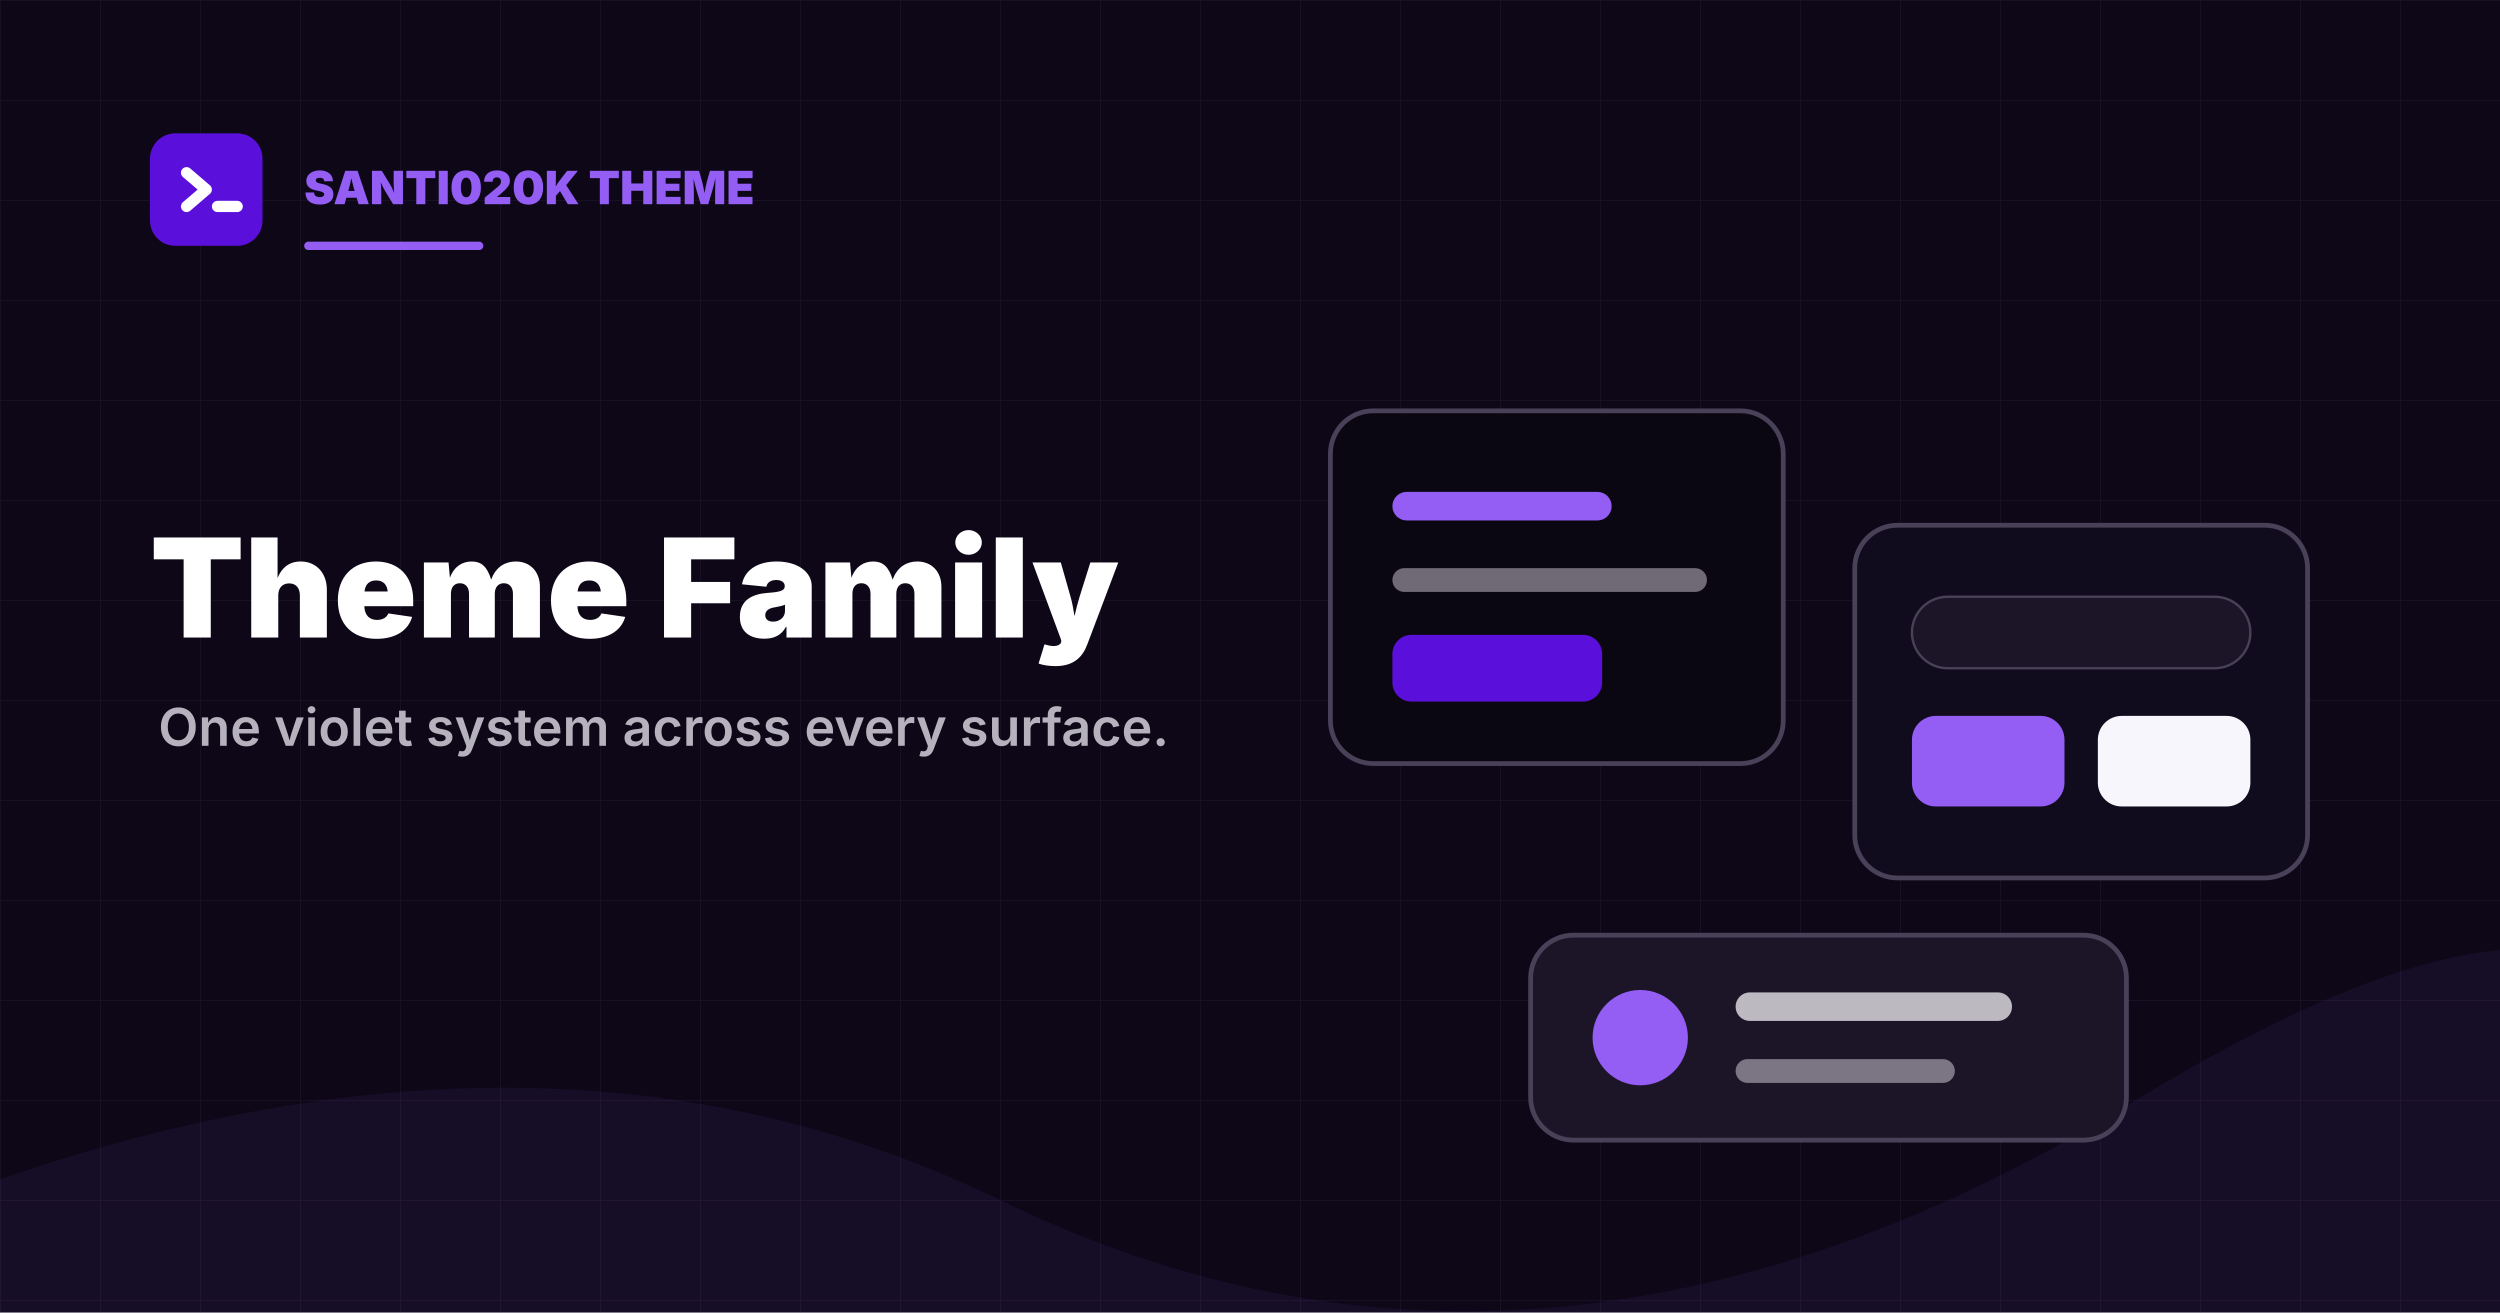
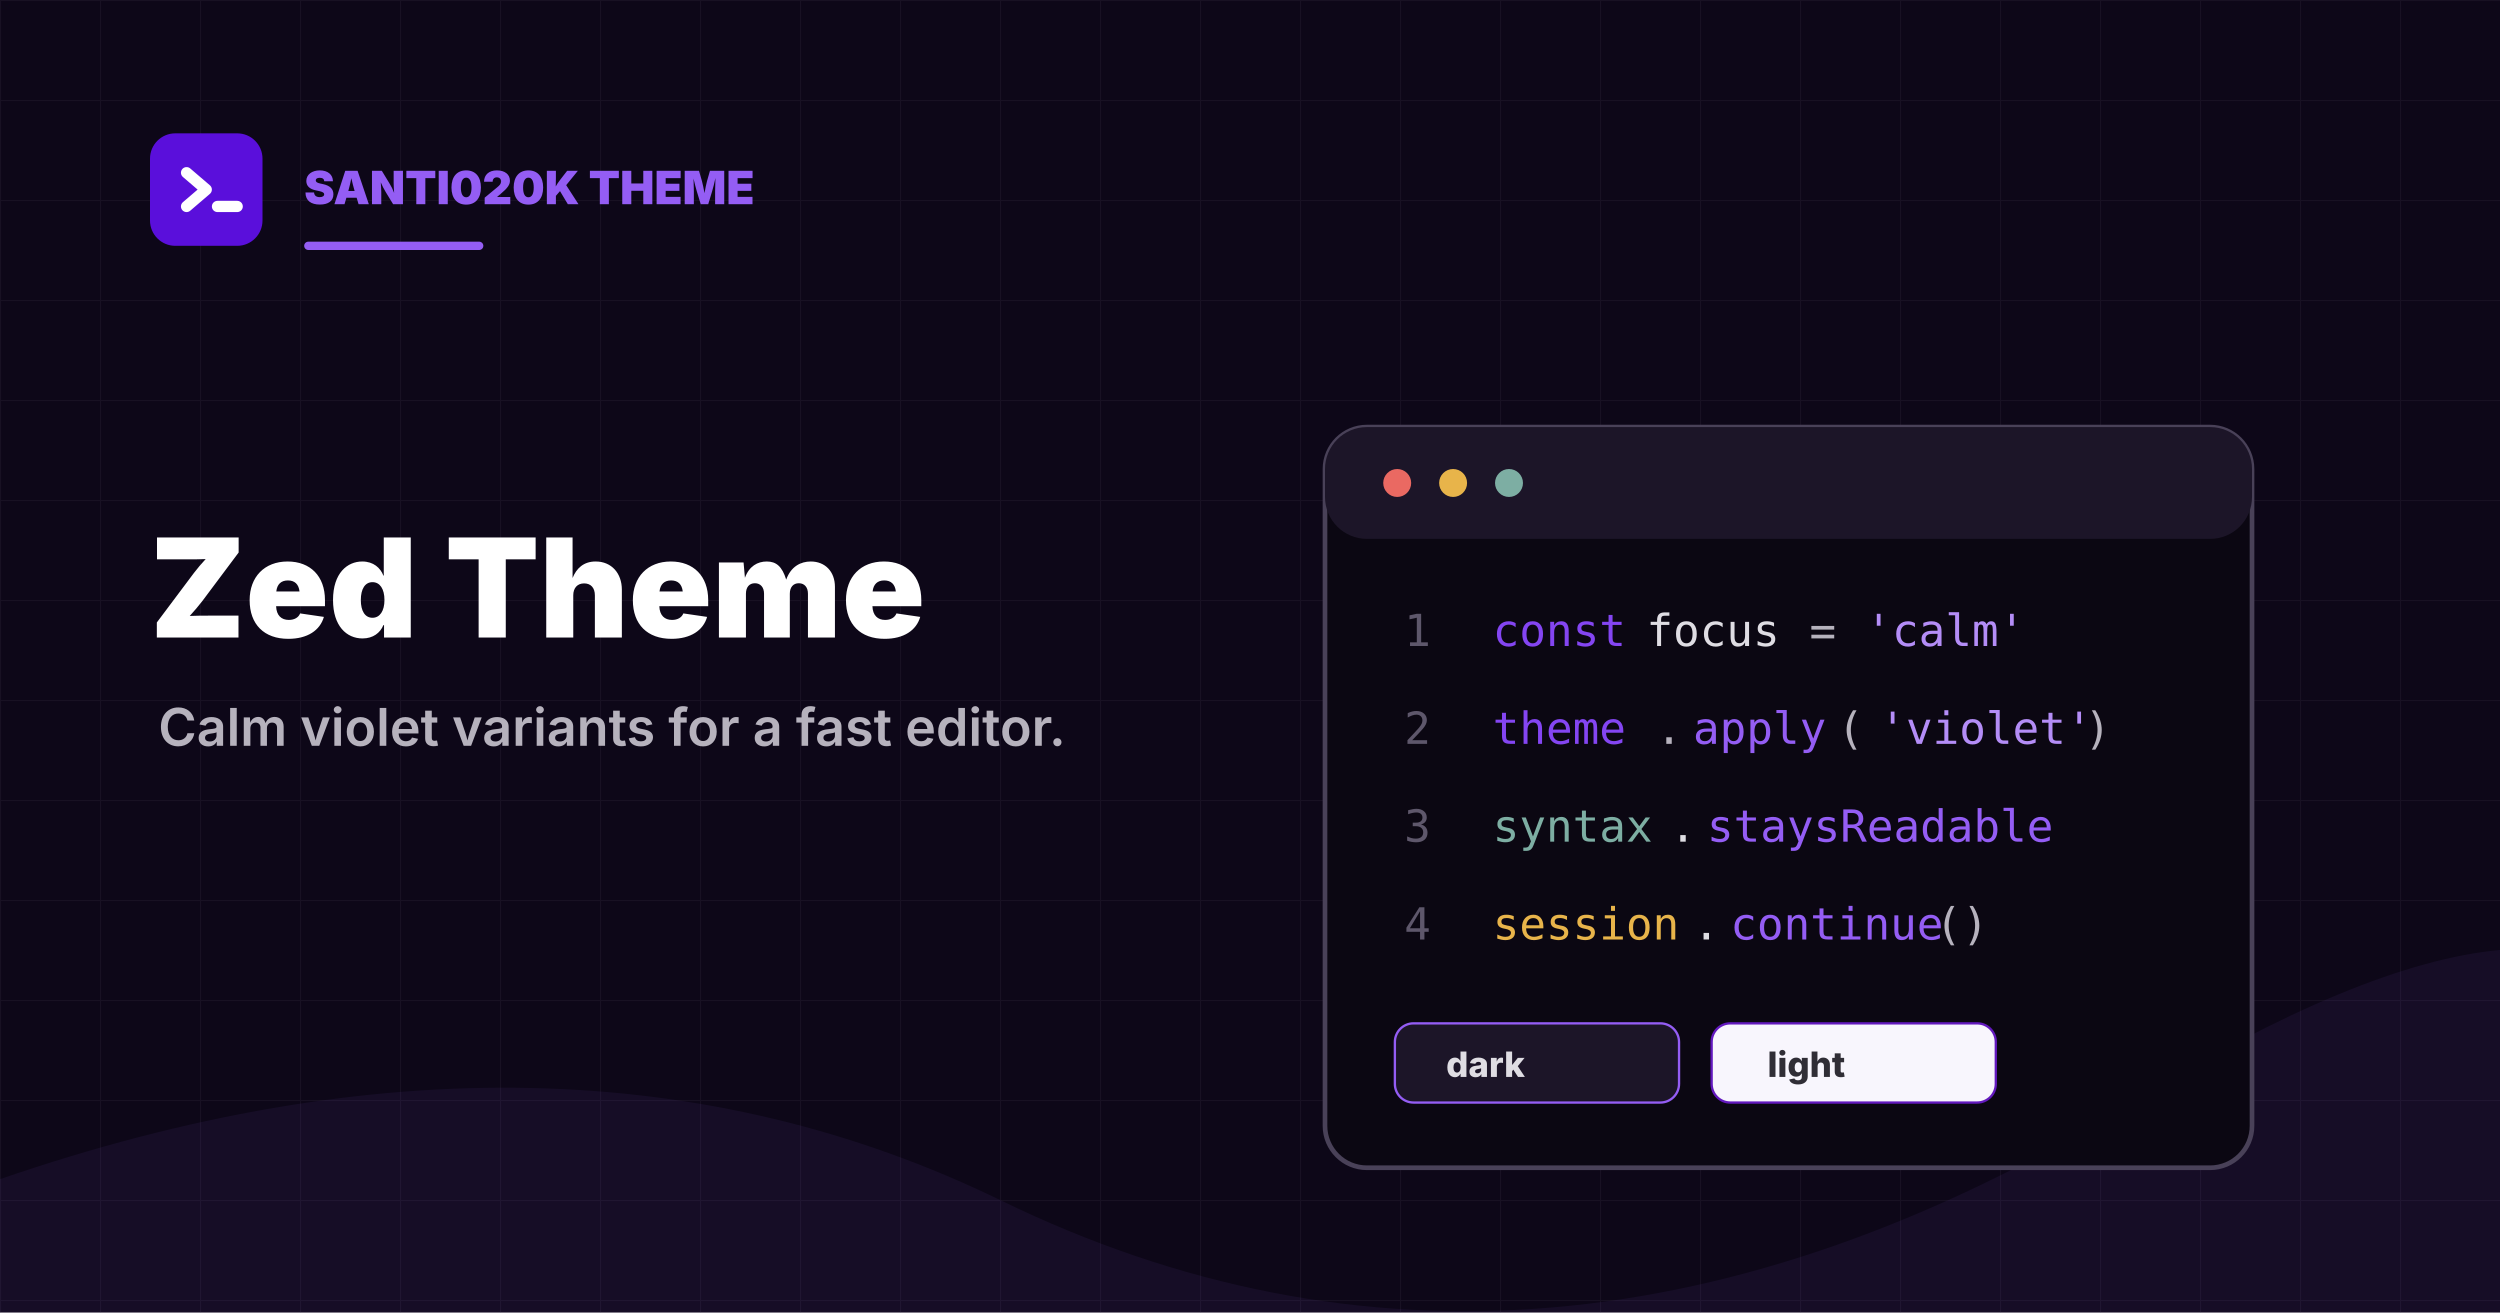
- <svg xmlns="http://www.w3.org/2000/svg" viewBox="0 0 1200 630" role="img" aria-label="Theme Family social card">
+ <svg xmlns="http://www.w3.org/2000/svg" viewBox="0 0 1200 630" role="img" aria-label="Zed Theme social card">
  <defs>
    <radialGradient id="glow" cx="0" cy="0" r="1" gradientTransform="translate(1030 60) rotate(130) scale(650)">
      <stop stop-color="#945df4" stop-opacity="0.3" />
      <stop offset="1" stop-color="#0d0718" stop-opacity="0" />
    </radialGradient>
    <pattern id="grid" width="48" height="48" patternUnits="userSpaceOnUse">
      <path d="M48 0H0v48" fill="none" stroke="#494158" stroke-opacity="0.18" />
    </pattern>
  </defs>
  <rect width="1200" height="630" fill="#0d0718" />
  <rect width="1200" height="630" fill="url(#glow)" />
  <rect width="1200" height="630" fill="url(#grid)" />
  <path d="M0 566c180-62 340-58 480 10 172 84 353 69 542-46 75-46 134-70 178-74v174H0Z" fill="#945df4" opacity="0.07" />
  <g transform="translate(72 64) scale(0.675)">
    <rect width="80" height="80" rx="18" fill="#5a0fdb" />
    <path d="M26 28 L40 40 L26 52" fill="none" stroke="#ffffff" stroke-width="8" stroke-linecap="round" stroke-linejoin="round" />
    <line x1="48" y1="52" x2="62" y2="52" stroke="#ffffff" stroke-width="8" stroke-linecap="round" />
  </g>
  <text x="146" y="98" fill="#945df4" font-family="Inter, Arial, sans-serif" font-size="22" font-weight="850">SANTI020K THEME</text>
  <rect x="146" y="116" width="86" height="4" rx="2" fill="#945df4" />
-   <text x="72" y="306" fill="#ffffff" font-family="Inter, Arial, sans-serif" font-size="66" font-weight="850">Theme Family</text>
+   <text x="72" y="306" fill="#ffffff" font-family="Inter, Arial, sans-serif" font-size="66" font-weight="850">Zed Theme</text>
  <text x="76" y="358" fill="#b6b2bd" font-family="Inter, Arial, sans-serif" font-size="25" font-weight="600">
-     <tspan x="76" dy="0">One violet system across every surface.</tspan>
+     <tspan x="76" dy="0">Calm violet variants for a fast editor.</tspan>
  </text>
  <g transform="translate(-300 10) scale(1.3)">
-     <g transform="translate(722 144) scale(0.88)">
-       <rect width="190" height="148" rx="18" fill="#0b0712" stroke="#494158" stroke-width="2" />
-       <rect x="26" y="34" width="92" height="12" rx="6" fill="#945df4" />
-       <rect x="26" y="66" width="132" height="10" rx="5" fill="#b6b2bd" opacity="0.58" />
-       <rect x="26" y="94" width="88" height="28" rx="8" fill="#5a0fdb" />
-       <rect x="220" y="48" width="190" height="148" rx="18" fill="#110c1d" stroke="#494158" stroke-width="2" />
-       <rect x="244" y="78" width="142" height="30" rx="15" fill="#1c1528" stroke="#494158" />
-       <rect x="244" y="128" width="64" height="38" rx="10" fill="#945df4" />
-       <rect x="322" y="128" width="64" height="38" rx="10" fill="#f8f6fd" />
-       <rect x="84" y="220" width="250" height="86" rx="18" fill="#1c1528" stroke="#494158" stroke-width="2" />
-       <circle cx="130" cy="263" r="20" fill="#945df4" />
-       <rect x="170" y="244" width="116" height="12" rx="6" fill="#dfdde3" opacity="0.82" />
-       <rect x="170" y="272" width="92" height="10" rx="5" fill="#b6b2bd" opacity="0.62" />
+     <g transform="translate(720 150) scale(0.86)">
+       <rect width="398" height="318" rx="18" fill="#0b0712" stroke="#494158" stroke-width="2" />
+       <rect width="398" height="48" rx="18" fill="#1c1528" />
+       <circle cx="31" cy="24" r="6" fill="#ea6962" />
+       <circle cx="55" cy="24" r="6" fill="#e8b44a" />
+       <circle cx="79" cy="24" r="6" fill="#7daea3" />
+       <g font-family="SFMono-Regular, Consolas, monospace" font-size="19">
+         <text x="34" y="94" fill="#5e576b">1</text>
+         <text x="72" y="94" fill="#8445f2">const</text>
+         <text x="138" y="94" fill="#dfdde3">focus</text>
+         <text x="208" y="94" fill="#b6b2bd">=</text>
+         <text x="232" y="94" fill="#b48df7">'calm'</text>
+         <text x="34" y="136" fill="#5e576b">2</text>
+         <text x="72" y="136" fill="#8445f2">theme</text>
+         <text x="142" y="136" fill="#b6b2bd">.</text>
+         <text x="158" y="136" fill="#945df4">apply</text>
+         <text x="220" y="136" fill="#b6b2bd">(</text>
+         <text x="238" y="136" fill="#b48df7">'violet'</text>
+         <text x="326" y="136" fill="#b6b2bd">)</text>
+         <text x="34" y="178" fill="#5e576b">3</text>
+         <text x="72" y="178" fill="#7daea3">syntax</text>
+         <text x="148" y="178" fill="#dfdde3">.</text>
+         <text x="164" y="178" fill="#945df4">staysReadable</text>
+         <text x="34" y="220" fill="#5e576b">4</text>
+         <text x="72" y="220" fill="#e8b44a">session</text>
+         <text x="158" y="220" fill="#dfdde3">.</text>
+         <text x="174" y="220" fill="#945df4">continue</text>
+         <text x="262" y="220" fill="#b6b2bd">()</text>
+       </g>
+       <rect x="30" y="256" width="122" height="34" rx="8" fill="#1c1528" stroke="#945df4" />
+       <text x="52" y="279" fill="#dfdde3" font-family="Inter, Arial, sans-serif" font-size="15" font-weight="800">dark</text>
+       <rect x="166" y="256" width="122" height="34" rx="8" fill="#f8f6fd" stroke="#6319be" />
+       <text x="190" y="279" fill="#302e36" font-family="Inter, Arial, sans-serif" font-size="15" font-weight="800">light</text>
    </g>
  </g>
</svg>
